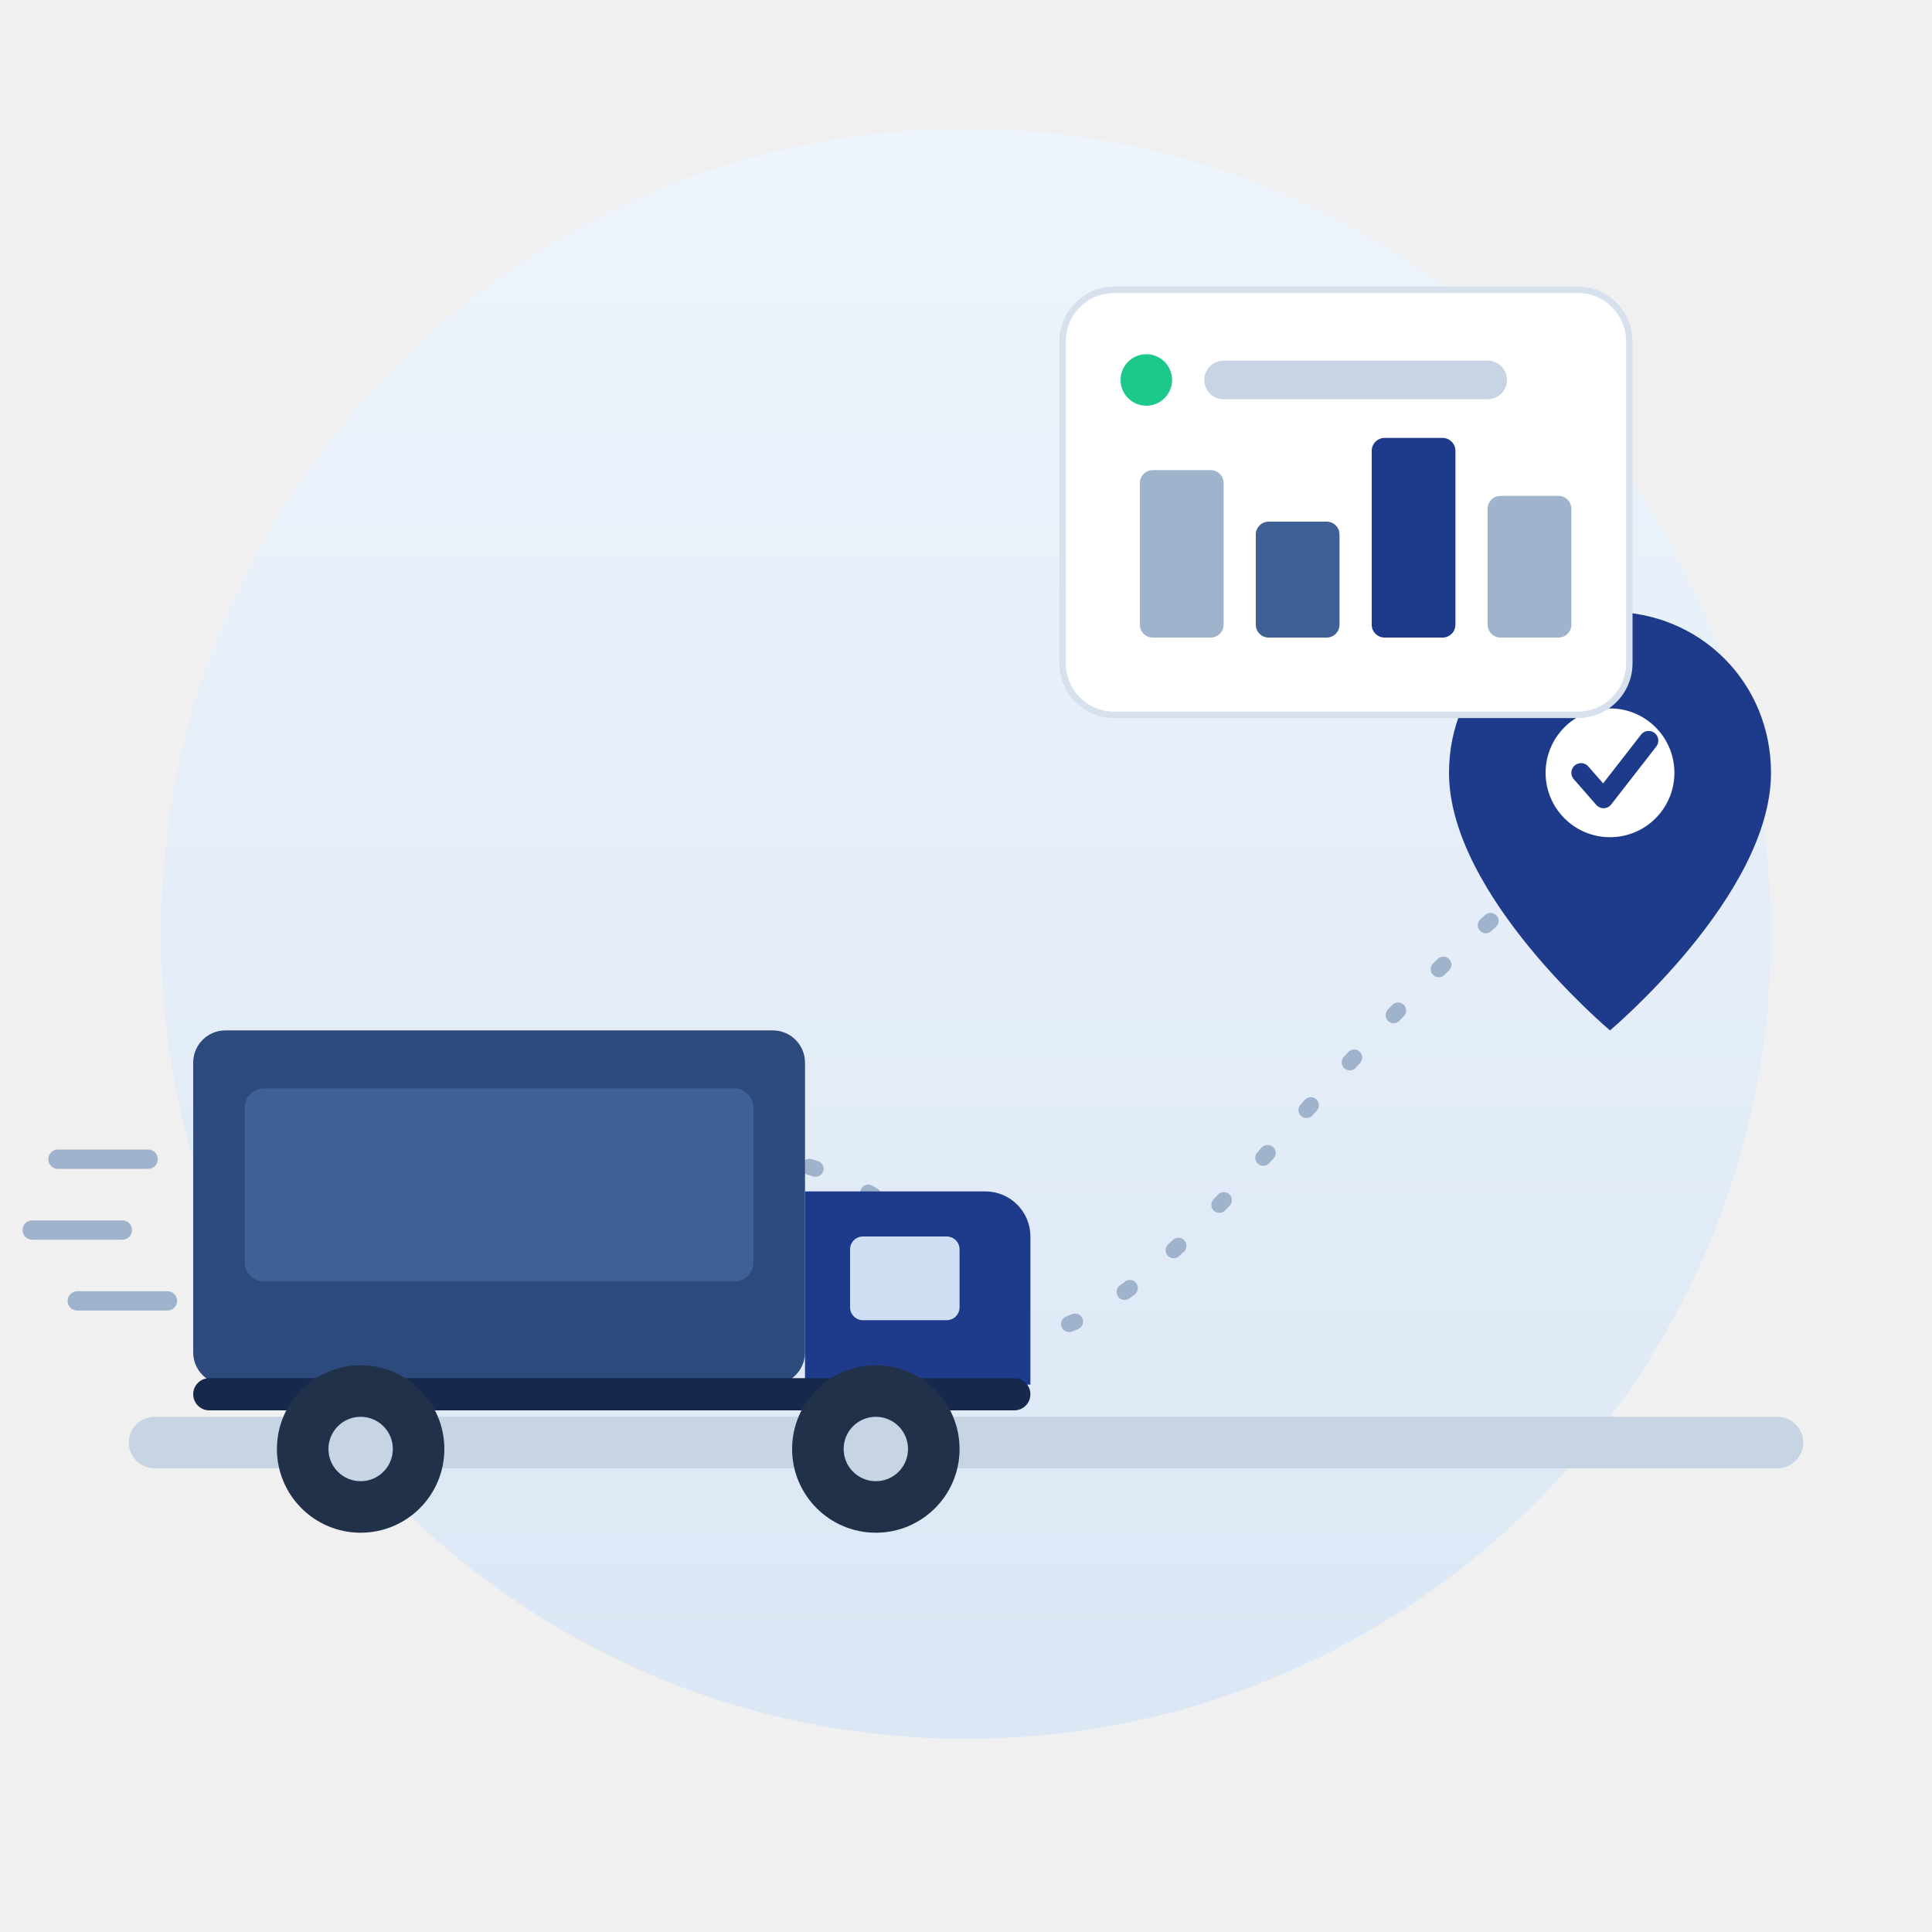
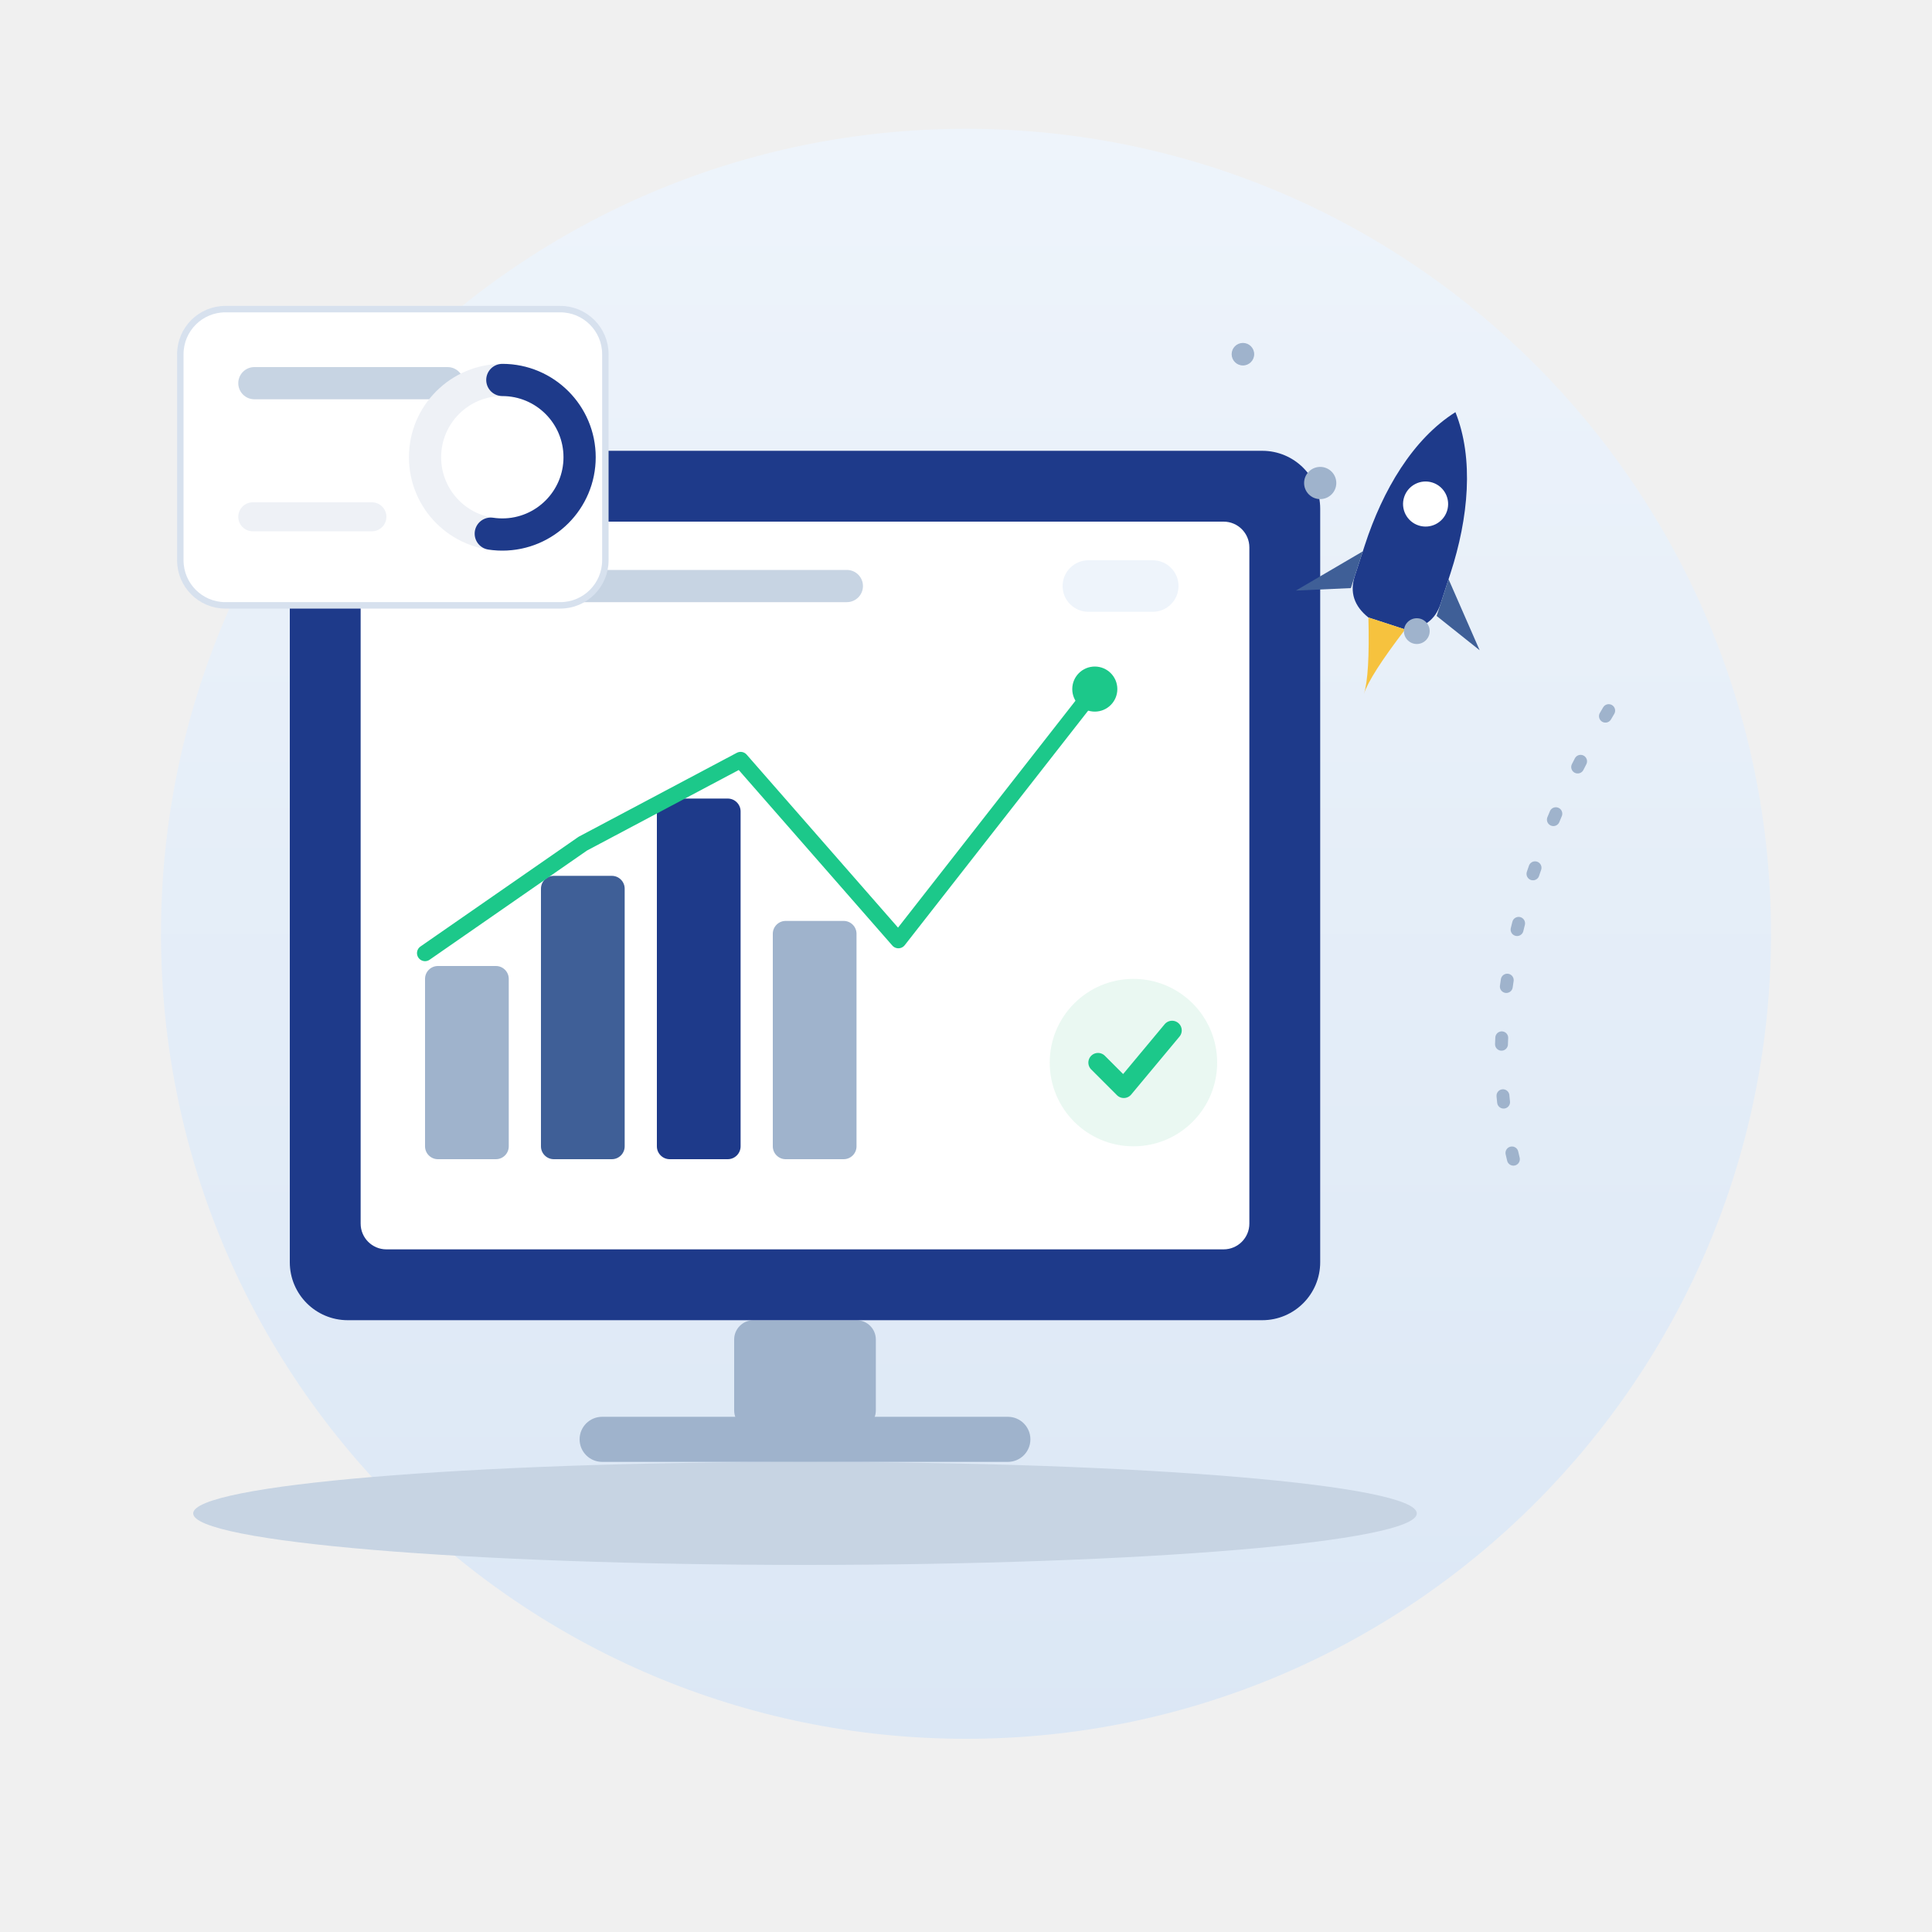
- <svg xmlns="http://www.w3.org/2000/svg" viewBox="0 0 600 600" role="img" aria-labelledby="deliveryIllustrationTitle">
+ <svg xmlns="http://www.w3.org/2000/svg" width="600" height="600" viewBox="0 0 600 600" role="img" aria-labelledby="deliveryIllustrationTitle">
  <defs>
    <linearGradient id="skyGradient" x1="0" y1="0" x2="0" y2="1">
      <stop offset="0%" stop-color="#eef4fb" />
      <stop offset="100%" stop-color="#dbe7f5" />
    </linearGradient>
  </defs>
  <circle cx="300" cy="290" r="250" fill="url(#skyGradient)" />
-   <rect x="40" y="440" width="520" height="16" rx="8" fill="#c7d4e3" />
-   <path d="M100 440 C 180 340, 260 340, 300 400 S 420 300, 500 260" fill="none" stroke="#9fb3cc" stroke-width="5" stroke-linecap="round" stroke-dasharray="2 18" />
-   <g transform="translate(500 190)">
-     <path d="M0 0 C -28 0 -50 22 -50 50 C -50 88 0 130 0 130 C 0 130 50 88 50 50 C 50 22 28 0 0 0 Z" fill="#1e3a8a" />
-     <circle cx="0" cy="50" r="20" fill="#ffffff" />
-     <path d="M-9 50 L-2 58 L12 40" fill="none" stroke="#1e3a8a" stroke-width="6" stroke-linecap="round" stroke-linejoin="round" />
+   <ellipse cx="250" cy="470" rx="190" ry="16" fill="#c7d4e3" />
+   <rect x="228" y="410" width="44" height="34" rx="6" fill="#9fb3cc" />
+   <rect x="180" y="440" width="140" height="14" rx="7" fill="#9fb3cc" />
+   <rect x="90" y="140" width="320" height="270" rx="18" fill="#1e3a8a" />
+   <rect x="112" y="162" width="276" height="226" rx="8" fill="#ffffff" />
+   <circle cx="132" cy="182" r="6" fill="#1cc88a" />
+   <rect x="148" y="177" width="120" height="10" rx="5" fill="#c7d4e3" />
+   <rect x="330" y="174" width="36" height="16" rx="8" fill="#eef4fb" />
+   <rect x="132" y="300" width="26" height="60" rx="4" fill="#9fb3cc" />
+   <rect x="168" y="272" width="26" height="88" rx="4" fill="#3f5f97" />
+   <rect x="204" y="248" width="26" height="112" rx="4" fill="#1e3a8a" />
+   <rect x="240" y="286" width="26" height="74" rx="4" fill="#9fb3cc" />
+   <path d="M132 296 L181 262 L230 236 L279 292 L340 214" fill="none" stroke="#1cc88a" stroke-width="5" stroke-linecap="round" stroke-linejoin="round" />
+   <circle cx="340" cy="214" r="7" fill="#1cc88a" />
+   <circle cx="352" cy="330" r="26" fill="#eaf8f2" />
+   <path d="M341 330 L349 338 L364 320" fill="none" stroke="#1cc88a" stroke-width="6" stroke-linecap="round" stroke-linejoin="round" />
+   <g transform="translate(56 96)">
+     <rect x="0" y="0" width="132" height="92" rx="14" fill="#ffffff" stroke="#d7e1ee" stroke-width="2" />
+     <rect x="18" y="18" width="70" height="10" rx="5" fill="#c7d4e3" />
+     <circle cx="100" cy="46" r="24" fill="none" stroke="#eef1f6" stroke-width="10" />
+     <circle cx="100" cy="46" r="24" fill="none" stroke="#1e3a8a" stroke-width="10" stroke-dasharray="113" stroke-dashoffset="34" stroke-linecap="round" transform="rotate(-90 100 46)" />
+     <rect x="18" y="60" width="46" height="9" rx="4.5" fill="#eef1f6" />
  </g>
-   <g transform="translate(60 300)">
-     <rect x="0" y="20" width="190" height="110" rx="10" fill="#2c4a7c" />
-     <rect x="16" y="38" width="158" height="60" rx="6" fill="#3f5f97" />
-     <path d="M190 70 h56 a14 14 0 0 1 14 14 v46 h-70 Z" fill="#1e3a8a" />
-     <rect x="204" y="84" width="34" height="26" rx="4" fill="#cfe0f5" />
-     <rect x="0" y="128" width="260" height="10" rx="5" fill="#16294d" />
-     <circle cx="52" cy="150" r="26" fill="#22314a" />
-     <circle cx="52" cy="150" r="10" fill="#c7d4e3" />
-     <circle cx="212" cy="150" r="26" fill="#22314a" />
-     <circle cx="212" cy="150" r="10" fill="#c7d4e3" />
+   <g transform="translate(452 128) rotate(18)">
+     <path d="M0 0 C 10 12 14 30 14 48 L14 58 Q14 66 6 69 L-6 69 Q-14 66 -14 58 L-14 48 C-14 30 -10 12 0 0 Z" fill="#1e3a8a" />
+     <circle cx="0" cy="30" r="7" fill="#ffffff" />
+     <path d="M-14 50 L-30 68 L-14 62 Z" fill="#3f5f97" />
+     <path d="M14 50 L30 68 L14 62 Z" fill="#3f5f97" />
+     <path d="M-6 69 Q0 86 0 92 Q0 86 6 69 Z" fill="#f6c23e" />
  </g>
-   <g stroke="#9fb3cc" stroke-width="6" stroke-linecap="round">
-     <line x1="18" y1="360" x2="46" y2="360" />
-     <line x1="10" y1="382" x2="38" y2="382" />
-     <line x1="24" y1="404" x2="52" y2="404" />
-   </g>
-   <g transform="translate(330 90)">
-     <rect x="0" y="0" width="176" height="132" rx="16" fill="#ffffff" stroke="#d7e1ee" stroke-width="2" />
-     <circle cx="26" cy="28" r="8" fill="#1cc88a" />
-     <rect x="44" y="22" width="94" height="12" rx="6" fill="#c7d4e3" />
-     <rect x="24" y="56" width="26" height="52" rx="4" fill="#9fb3cc" />
-     <rect x="60" y="72" width="26" height="36" rx="4" fill="#3f5f97" />
-     <rect x="96" y="46" width="26" height="62" rx="4" fill="#1e3a8a" />
-     <rect x="132" y="64" width="26" height="44" rx="4" fill="#9fb3cc" />
+   <path d="M470 360 C 460 320 470 270 500 220" fill="none" stroke="#9fb3cc" stroke-width="4" stroke-linecap="round" stroke-dasharray="2 16" />
+   <g fill="#9fb3cc">
+     <circle cx="410" cy="150" r="5" />
+     <circle cx="440" cy="196" r="4" />
+     <circle cx="386" cy="110" r="3.5" />
  </g>
</svg>
